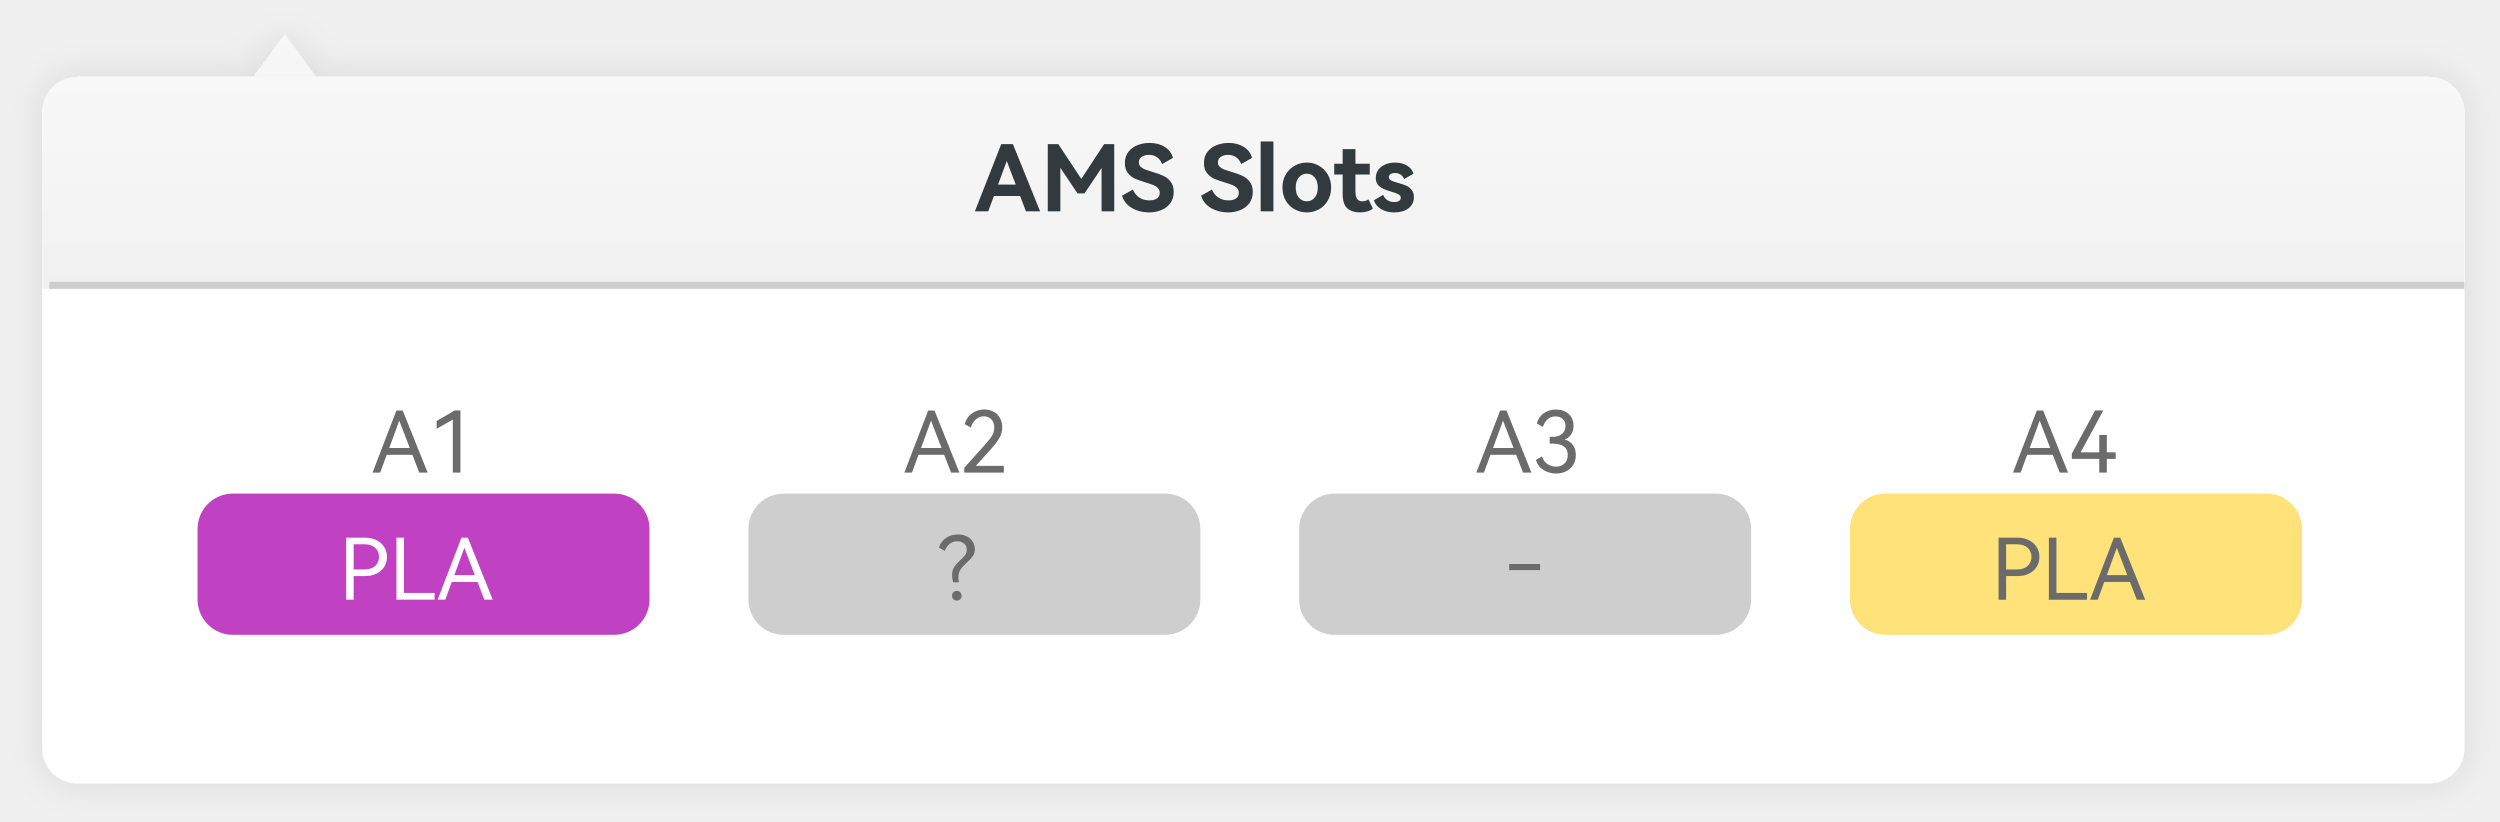
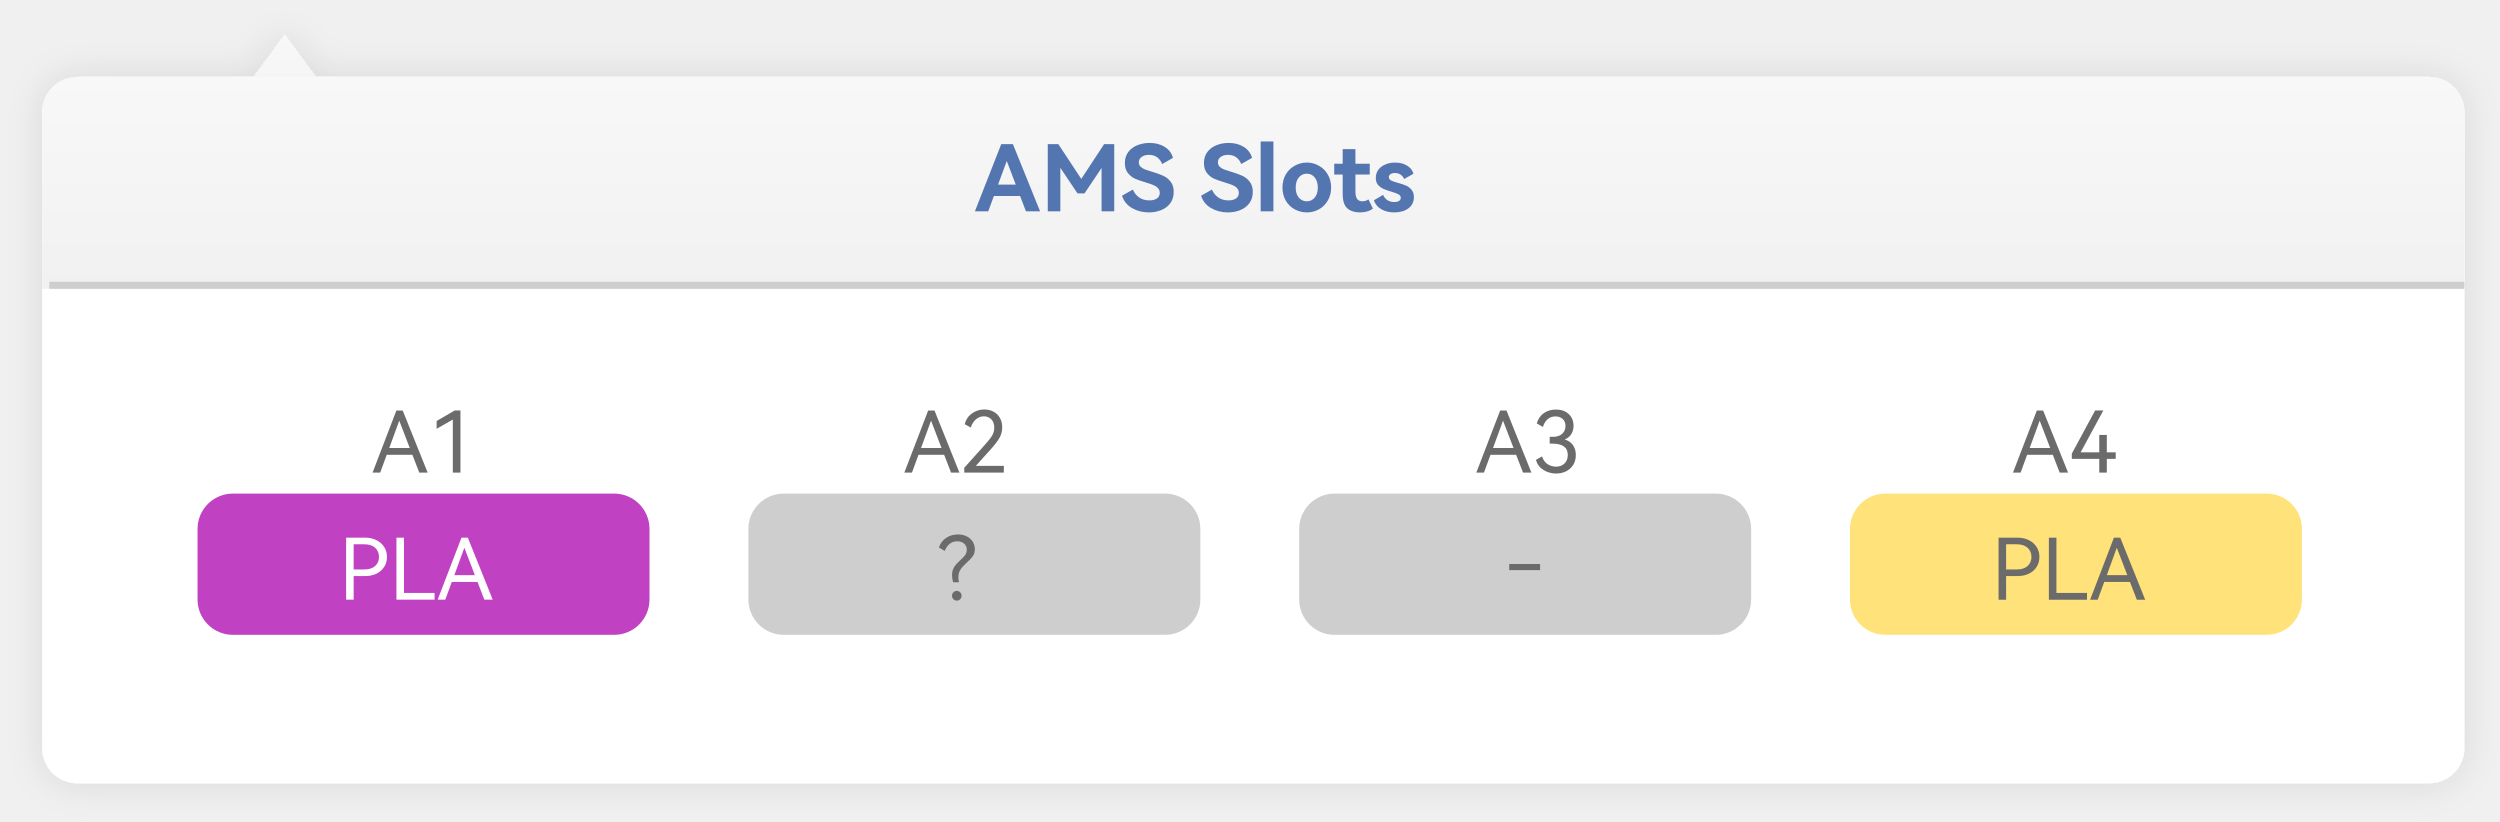
<svg xmlns="http://www.w3.org/2000/svg" width="289" height="95" viewBox="0 0 289 95" fill="none">
  <g filter="url(#filter0_d_8469_32467)">
    <path d="M32.915 3.999L39.985 13.633H25.846L32.915 3.999Z" fill="url(#paint0_linear_8469_32467)" />
    <rect x="4.88" y="9.09" width="280" height="81.454" rx="4.082" fill="white" />
    <path d="M4.88 12.979C4.88 10.724 6.707 8.897 8.962 8.897H280.798C283.052 8.897 284.879 10.724 284.879 12.979V33.387H4.88V12.979Z" fill="url(#paint1_linear_8469_32467)" />
    <rect x="22.836" y="57.06" width="52.245" height="16.326" rx="4.082" fill="#C041C2" />
    <path d="M42.217 62.155C42.7 62.155 43.131 62.249 43.51 62.439C43.895 62.628 44.195 62.893 44.411 63.232C44.626 63.565 44.734 63.947 44.734 64.378C44.734 64.809 44.626 65.195 44.411 65.534C44.202 65.867 43.905 66.129 43.519 66.318C43.141 66.501 42.706 66.592 42.217 66.592H40.884V69.325H40.012V62.155H42.217ZM42.109 65.828C42.657 65.828 43.078 65.694 43.372 65.426C43.666 65.152 43.813 64.803 43.813 64.378C43.813 63.954 43.666 63.604 43.372 63.33C43.078 63.056 42.657 62.919 42.109 62.919H40.884V65.828H42.109ZM45.829 62.155H46.701V68.541H50.237V69.325H45.829V62.155ZM54.081 62.155L56.961 69.325H55.991L55.198 67.268H52.229L51.475 69.325H50.593L53.346 62.155H54.081ZM54.894 66.484L53.679 63.32L52.523 66.484H54.894Z" fill="white" />
    <rect x="86.515" y="57.06" width="52.245" height="16.326" rx="4.082" fill="#CECECE" />
    <path d="M108.536 63.291C108.699 62.815 108.977 62.446 109.369 62.184C109.767 61.917 110.224 61.783 110.74 61.783C111.125 61.783 111.465 61.858 111.759 62.008C112.053 62.152 112.281 62.354 112.445 62.615C112.608 62.87 112.69 63.157 112.69 63.477C112.69 63.804 112.611 64.078 112.454 64.3C112.304 64.516 112.076 64.757 111.769 65.025C111.553 65.228 111.38 65.401 111.25 65.544C111.119 65.688 111.008 65.861 110.916 66.064C110.832 66.26 110.789 66.488 110.789 66.749C110.789 66.932 110.812 67.118 110.858 67.308H110.182C110.097 67.014 110.054 66.743 110.054 66.495C110.054 66.227 110.097 65.992 110.182 65.789C110.273 65.58 110.381 65.407 110.505 65.27C110.629 65.126 110.796 64.957 111.005 64.761C111.259 64.532 111.449 64.333 111.573 64.163C111.697 63.987 111.759 63.781 111.759 63.546C111.759 63.252 111.658 63.017 111.455 62.841C111.253 62.664 110.988 62.576 110.662 62.576C109.996 62.576 109.512 62.945 109.212 63.683L108.536 63.291ZM110.603 69.433C110.453 69.433 110.322 69.378 110.211 69.267C110.107 69.156 110.054 69.025 110.054 68.875C110.054 68.718 110.107 68.585 110.211 68.473C110.322 68.362 110.453 68.307 110.603 68.307C110.76 68.307 110.89 68.362 110.995 68.473C111.106 68.585 111.161 68.718 111.161 68.875C111.161 69.025 111.106 69.156 110.995 69.267C110.89 69.378 110.76 69.433 110.603 69.433Z" fill="#6B6B6B" />
    <rect x="150.187" y="57.06" width="52.245" height="16.326" rx="4.082" fill="#CECECE" />
    <path d="M174.467 65.904V65.199H178.032V65.904H174.467Z" fill="#6B6B6B" />
    <rect x="213.858" y="57.06" width="52.245" height="16.326" rx="4.082" fill="#FFE27A" />
    <path d="M233.239 62.155C233.722 62.155 234.153 62.25 234.532 62.439C234.917 62.629 235.218 62.893 235.433 63.233C235.649 63.566 235.756 63.948 235.756 64.379C235.756 64.81 235.649 65.195 235.433 65.535C235.224 65.868 234.927 66.129 234.542 66.318C234.163 66.501 233.729 66.593 233.239 66.593H231.907V69.326H231.035V62.155H233.239ZM233.131 65.829C233.68 65.829 234.101 65.695 234.395 65.427C234.689 65.153 234.836 64.803 234.836 64.379C234.836 63.954 234.689 63.605 234.395 63.331C234.101 63.056 233.68 62.919 233.131 62.919H231.907V65.829H233.131ZM236.851 62.155H237.723V68.542H241.259V69.326H236.851V62.155ZM245.103 62.155L247.983 69.326H247.014L246.22 67.269H243.252L242.498 69.326H241.616L244.369 62.155H245.103ZM245.916 66.485L244.702 63.321L243.546 66.485H245.916Z" fill="#6B6B6B" />
    <path d="M46.556 47.461L49.436 54.632H48.466L47.673 52.575H44.705L43.95 54.632H43.069L45.821 47.461H46.556ZM47.369 51.791L46.154 48.627L44.998 51.791H47.369ZM50.475 49.567V48.666L52.561 47.451H53.227V54.632H52.346V48.5L50.475 49.567Z" fill="#6B6B6B" />
    <path d="M108.03 47.461L110.91 54.632H109.94L109.146 52.575H106.178L105.424 54.632H104.542L107.295 47.461H108.03ZM108.843 51.791L107.628 48.627L106.472 51.791H108.843ZM112.801 53.858H116.043V54.632H111.469V54.074L113.79 51.487C114.228 51.004 114.528 50.625 114.691 50.351C114.855 50.07 114.936 49.767 114.936 49.44C114.936 49.022 114.822 48.699 114.593 48.47C114.365 48.242 114.077 48.127 113.731 48.127C113.379 48.127 113.069 48.248 112.801 48.49C112.533 48.725 112.34 49.038 112.223 49.43L111.517 49.029C111.661 48.493 111.945 48.078 112.37 47.785C112.794 47.484 113.268 47.334 113.79 47.334C114.169 47.334 114.515 47.416 114.829 47.579C115.142 47.736 115.39 47.971 115.573 48.284C115.762 48.591 115.857 48.963 115.857 49.401C115.857 49.825 115.753 50.227 115.544 50.606C115.335 50.984 114.969 51.461 114.446 52.036L112.801 53.858Z" fill="#6B6B6B" />
    <path d="M174.152 47.461L177.032 54.632H176.062L175.268 52.575H172.3L171.546 54.632H170.664L173.417 47.461H174.152ZM174.965 51.791L173.75 48.627L172.594 51.791H174.965ZM180.882 50.802C181.313 50.939 181.633 51.161 181.842 51.468C182.058 51.775 182.165 52.154 182.165 52.604C182.165 53.048 182.061 53.434 181.852 53.76C181.643 54.08 181.365 54.325 181.019 54.495C180.673 54.658 180.294 54.74 179.883 54.74C179.36 54.74 178.877 54.606 178.433 54.338C177.995 54.07 177.702 53.678 177.551 53.163L178.257 52.761C178.381 53.153 178.593 53.45 178.893 53.652C179.2 53.848 179.53 53.946 179.883 53.946C180.268 53.946 180.588 53.829 180.843 53.593C181.104 53.352 181.235 53.019 181.235 52.594C181.235 51.719 180.637 51.282 179.442 51.282H179.138L179.148 50.498H179.491C179.974 50.498 180.34 50.38 180.588 50.145C180.843 49.91 180.97 49.61 180.97 49.244C180.97 48.898 180.862 48.627 180.647 48.431C180.431 48.235 180.154 48.137 179.814 48.137C179.462 48.137 179.161 48.242 178.913 48.451C178.671 48.66 178.485 48.96 178.355 49.352L177.649 48.95C177.806 48.421 178.08 48.023 178.472 47.755C178.871 47.481 179.334 47.344 179.863 47.344C180.477 47.344 180.97 47.517 181.342 47.863C181.715 48.209 181.901 48.663 181.901 49.224C181.901 49.584 181.816 49.9 181.646 50.175C181.483 50.449 181.228 50.658 180.882 50.802Z" fill="#6B6B6B" />
    <path d="M236.19 47.461L239.07 54.632H238.1L237.306 52.575H234.338L233.584 54.632H232.702L235.455 47.461H236.19ZM237.003 51.791L235.788 48.627L234.632 51.791H237.003ZM243.547 50.282V52.291H244.576V53.045H243.547V54.632H242.675V53.045H239.501V52.438L242.195 47.451H243.145L240.52 52.291H242.675V50.282H243.547Z" fill="#6B6B6B" />
-     <path d="M117.093 16.66L120.234 24.428H118.6L117.921 22.655H114.896L114.238 24.428H112.699L115.745 16.66H117.093ZM117.422 21.34L116.382 18.612L115.374 21.34H117.422ZM127.638 16.66H128.805V24.428H127.341V19.419L125.367 22.358H124.56L122.576 19.398V24.428H121.122V16.66H122.342L124.995 20.682L127.638 16.66ZM135.681 22.178C135.681 22.709 135.543 23.154 135.267 23.515C134.998 23.869 134.645 24.131 134.206 24.3C133.774 24.47 133.311 24.555 132.816 24.555C132.094 24.555 131.443 24.389 130.863 24.056C130.283 23.717 129.897 23.239 129.706 22.624L130.959 21.913C131.128 22.309 131.376 22.617 131.702 22.836C132.027 23.055 132.416 23.165 132.869 23.165C133.237 23.165 133.527 23.091 133.739 22.942C133.958 22.794 134.068 22.578 134.068 22.295C134.068 22.068 133.994 21.881 133.845 21.732C133.704 21.584 133.523 21.467 133.304 21.382C133.092 21.297 132.798 21.198 132.423 21.085C131.921 20.936 131.511 20.791 131.192 20.65C130.874 20.501 130.601 20.282 130.375 19.992C130.149 19.702 130.035 19.32 130.035 18.846C130.035 18.343 130.166 17.919 130.428 17.572C130.697 17.218 131.047 16.957 131.479 16.787C131.917 16.61 132.388 16.522 132.89 16.522C133.576 16.522 134.164 16.677 134.652 16.989C135.14 17.3 135.455 17.721 135.596 18.251L134.344 18.962C134.217 18.63 134.026 18.372 133.771 18.188C133.516 17.997 133.198 17.901 132.816 17.901C132.469 17.901 132.186 17.983 131.967 18.145C131.755 18.301 131.648 18.51 131.648 18.771C131.648 18.97 131.716 19.136 131.85 19.27C131.985 19.398 132.154 19.504 132.359 19.589C132.572 19.666 132.855 19.758 133.208 19.864C133.718 20.013 134.139 20.165 134.471 20.321C134.804 20.469 135.087 20.696 135.32 21C135.561 21.297 135.681 21.69 135.681 22.178ZM144.822 22.178C144.822 22.709 144.684 23.154 144.408 23.515C144.139 23.869 143.785 24.131 143.347 24.3C142.915 24.47 142.452 24.555 141.956 24.555C141.235 24.555 140.584 24.389 140.004 24.056C139.424 23.717 139.038 23.239 138.847 22.624L140.099 21.913C140.269 22.309 140.517 22.617 140.842 22.836C141.168 23.055 141.557 23.165 142.009 23.165C142.377 23.165 142.667 23.091 142.88 22.942C143.099 22.794 143.209 22.578 143.209 22.295C143.209 22.068 143.134 21.881 142.986 21.732C142.844 21.584 142.664 21.467 142.445 21.382C142.232 21.297 141.939 21.198 141.564 21.085C141.061 20.936 140.651 20.791 140.333 20.65C140.014 20.501 139.742 20.282 139.516 19.992C139.289 19.702 139.176 19.32 139.176 18.846C139.176 18.343 139.307 17.919 139.569 17.572C139.838 17.218 140.188 16.957 140.619 16.787C141.058 16.61 141.528 16.522 142.031 16.522C142.717 16.522 143.304 16.677 143.792 16.989C144.28 17.3 144.595 17.721 144.737 18.251L143.485 18.962C143.357 18.63 143.166 18.372 142.912 18.188C142.657 17.997 142.338 17.901 141.956 17.901C141.61 17.901 141.327 17.983 141.107 18.145C140.895 18.301 140.789 18.51 140.789 18.771C140.789 18.97 140.856 19.136 140.991 19.27C141.125 19.398 141.295 19.504 141.5 19.589C141.712 19.666 141.995 19.758 142.349 19.864C142.858 20.013 143.279 20.165 143.612 20.321C143.944 20.469 144.227 20.696 144.461 21C144.701 21.297 144.822 21.69 144.822 22.178ZM147.207 24.428H145.732V16.352H147.207V24.428ZM148.253 21.679C148.253 21.106 148.381 20.6 148.635 20.162C148.897 19.723 149.244 19.387 149.675 19.154C150.107 18.913 150.574 18.793 151.076 18.793C151.572 18.793 152.031 18.913 152.456 19.154C152.887 19.387 153.231 19.723 153.485 20.162C153.747 20.6 153.878 21.106 153.878 21.679C153.878 22.252 153.747 22.758 153.485 23.197C153.231 23.635 152.887 23.971 152.456 24.205C152.031 24.438 151.572 24.555 151.076 24.555C150.574 24.555 150.107 24.438 149.675 24.205C149.244 23.971 148.897 23.635 148.635 23.197C148.381 22.758 148.253 22.252 148.253 21.679ZM149.782 21.679C149.782 22.167 149.902 22.556 150.142 22.846C150.39 23.13 150.698 23.271 151.066 23.271C151.434 23.271 151.738 23.13 151.978 22.846C152.219 22.556 152.339 22.167 152.339 21.679C152.339 21.191 152.219 20.802 151.978 20.512C151.738 20.222 151.434 20.077 151.066 20.077C150.698 20.077 150.39 20.222 150.142 20.512C149.902 20.802 149.782 21.191 149.782 21.679ZM158.704 24.109C158.343 24.407 157.84 24.555 157.197 24.555C156.602 24.555 156.121 24.399 155.753 24.088C155.393 23.77 155.212 23.204 155.212 22.39V20.172H154.236V18.931H155.212V17.243H156.687V18.931H158.343V20.172H156.687V22.146C156.687 22.514 156.751 22.794 156.878 22.985C157.006 23.175 157.211 23.271 157.494 23.271C157.741 23.271 157.975 23.197 158.194 23.048L158.704 24.109ZM163.446 22.794C163.446 23.338 163.233 23.77 162.809 24.088C162.392 24.399 161.847 24.555 161.175 24.555C160.595 24.555 160.092 24.431 159.668 24.184C159.25 23.936 158.967 23.593 158.819 23.154L159.891 22.528C159.997 22.79 160.163 22.995 160.389 23.144C160.616 23.285 160.881 23.356 161.185 23.356C161.412 23.356 161.592 23.314 161.726 23.229C161.861 23.144 161.928 23.023 161.928 22.868C161.928 22.691 161.84 22.556 161.663 22.465C161.486 22.365 161.21 22.263 160.835 22.157C160.46 22.044 160.152 21.934 159.912 21.828C159.678 21.722 159.473 21.57 159.296 21.371C159.126 21.166 159.042 20.901 159.042 20.576C159.042 20.208 159.141 19.889 159.339 19.62C159.544 19.352 159.816 19.146 160.156 19.005C160.495 18.863 160.867 18.793 161.27 18.793C161.822 18.793 162.289 18.913 162.671 19.154C163.053 19.387 163.294 19.698 163.393 20.087L162.321 20.692C162.109 20.232 161.751 20.002 161.249 20.002C161.037 20.002 160.867 20.045 160.74 20.13C160.612 20.208 160.549 20.321 160.549 20.469C160.549 20.639 160.633 20.77 160.803 20.862C160.973 20.947 161.238 21.039 161.599 21.138C161.981 21.244 162.296 21.35 162.544 21.456C162.791 21.562 163.004 21.725 163.18 21.945C163.357 22.157 163.446 22.44 163.446 22.794Z" fill="#323A3D" />
+     <path d="M117.093 16.66L120.234 24.428H118.6L117.921 22.655H114.896L114.238 24.428H112.699L115.745 16.66H117.093ZM117.422 21.34L116.382 18.612L115.374 21.34H117.422ZM127.638 16.66H128.805V24.428H127.341V19.419L125.367 22.358H124.56L122.576 19.398V24.428H121.122V16.66H122.342L124.995 20.682L127.638 16.66ZM135.681 22.178C135.681 22.709 135.543 23.154 135.267 23.515C134.998 23.869 134.645 24.131 134.206 24.3C133.774 24.47 133.311 24.555 132.816 24.555C132.094 24.555 131.443 24.389 130.863 24.056C130.283 23.717 129.897 23.239 129.706 22.624L130.959 21.913C131.128 22.309 131.376 22.617 131.702 22.836C132.027 23.055 132.416 23.165 132.869 23.165C133.237 23.165 133.527 23.091 133.739 22.942C133.958 22.794 134.068 22.578 134.068 22.295C134.068 22.068 133.994 21.881 133.845 21.732C133.704 21.584 133.523 21.467 133.304 21.382C133.092 21.297 132.798 21.198 132.423 21.085C131.921 20.936 131.511 20.791 131.192 20.65C130.874 20.501 130.601 20.282 130.375 19.992C130.149 19.702 130.035 19.32 130.035 18.846C130.035 18.343 130.166 17.919 130.428 17.572C130.697 17.218 131.047 16.957 131.479 16.787C131.917 16.61 132.388 16.522 132.89 16.522C133.576 16.522 134.164 16.677 134.652 16.989C135.14 17.3 135.455 17.721 135.596 18.251L134.344 18.962C134.217 18.63 134.026 18.372 133.771 18.188C133.516 17.997 133.198 17.901 132.816 17.901C132.469 17.901 132.186 17.983 131.967 18.145C131.755 18.301 131.648 18.51 131.648 18.771C131.648 18.97 131.716 19.136 131.85 19.27C131.985 19.398 132.154 19.504 132.359 19.589C132.572 19.666 132.855 19.758 133.208 19.864C133.718 20.013 134.139 20.165 134.471 20.321C134.804 20.469 135.087 20.696 135.32 21C135.561 21.297 135.681 21.69 135.681 22.178ZM144.822 22.178C144.822 22.709 144.684 23.154 144.408 23.515C144.139 23.869 143.785 24.131 143.347 24.3C142.915 24.47 142.452 24.555 141.956 24.555C141.235 24.555 140.584 24.389 140.004 24.056C139.424 23.717 139.038 23.239 138.847 22.624L140.099 21.913C140.269 22.309 140.517 22.617 140.842 22.836C141.168 23.055 141.557 23.165 142.009 23.165C142.377 23.165 142.667 23.091 142.88 22.942C143.099 22.794 143.209 22.578 143.209 22.295C143.209 22.068 143.134 21.881 142.986 21.732C142.844 21.584 142.664 21.467 142.445 21.382C142.232 21.297 141.939 21.198 141.564 21.085C141.061 20.936 140.651 20.791 140.333 20.65C140.014 20.501 139.742 20.282 139.516 19.992C139.289 19.702 139.176 19.32 139.176 18.846C139.176 18.343 139.307 17.919 139.569 17.572C139.838 17.218 140.188 16.957 140.619 16.787C141.058 16.61 141.528 16.522 142.031 16.522C142.717 16.522 143.304 16.677 143.792 16.989C144.28 17.3 144.595 17.721 144.737 18.251L143.485 18.962C143.357 18.63 143.166 18.372 142.912 18.188C142.657 17.997 142.338 17.901 141.956 17.901C141.61 17.901 141.327 17.983 141.107 18.145C140.895 18.301 140.789 18.51 140.789 18.771C140.789 18.97 140.856 19.136 140.991 19.27C141.125 19.398 141.295 19.504 141.5 19.589C141.712 19.666 141.995 19.758 142.349 19.864C142.858 20.013 143.279 20.165 143.612 20.321C143.944 20.469 144.227 20.696 144.461 21C144.701 21.297 144.822 21.69 144.822 22.178ZM147.207 24.428H145.732V16.352H147.207V24.428ZM148.253 21.679C148.253 21.106 148.381 20.6 148.635 20.162C148.897 19.723 149.244 19.387 149.675 19.154C150.107 18.913 150.574 18.793 151.076 18.793C151.572 18.793 152.031 18.913 152.456 19.154C152.887 19.387 153.231 19.723 153.485 20.162C153.747 20.6 153.878 21.106 153.878 21.679C153.878 22.252 153.747 22.758 153.485 23.197C153.231 23.635 152.887 23.971 152.456 24.205C152.031 24.438 151.572 24.555 151.076 24.555C150.574 24.555 150.107 24.438 149.675 24.205C149.244 23.971 148.897 23.635 148.635 23.197C148.381 22.758 148.253 22.252 148.253 21.679ZM149.782 21.679C149.782 22.167 149.902 22.556 150.142 22.846C150.39 23.13 150.698 23.271 151.066 23.271C151.434 23.271 151.738 23.13 151.978 22.846C152.219 22.556 152.339 22.167 152.339 21.679C152.339 21.191 152.219 20.802 151.978 20.512C151.738 20.222 151.434 20.077 151.066 20.077C150.698 20.077 150.39 20.222 150.142 20.512C149.902 20.802 149.782 21.191 149.782 21.679ZM158.704 24.109C158.343 24.407 157.84 24.555 157.197 24.555C156.602 24.555 156.121 24.399 155.753 24.088C155.393 23.77 155.212 23.204 155.212 22.39V20.172H154.236V18.931H155.212V17.243H156.687V18.931H158.343V20.172H156.687V22.146C156.687 22.514 156.751 22.794 156.878 22.985C157.006 23.175 157.211 23.271 157.494 23.271C157.741 23.271 157.975 23.197 158.194 23.048L158.704 24.109ZM163.446 22.794C163.446 23.338 163.233 23.77 162.809 24.088C162.392 24.399 161.847 24.555 161.175 24.555C160.595 24.555 160.092 24.431 159.668 24.184C159.25 23.936 158.967 23.593 158.819 23.154L159.891 22.528C159.997 22.79 160.163 22.995 160.389 23.144C160.616 23.285 160.881 23.356 161.185 23.356C161.412 23.356 161.592 23.314 161.726 23.229C161.861 23.144 161.928 23.023 161.928 22.868C161.928 22.691 161.84 22.556 161.663 22.465C161.486 22.365 161.21 22.263 160.835 22.157C160.46 22.044 160.152 21.934 159.912 21.828C159.678 21.722 159.473 21.57 159.296 21.371C159.126 21.166 159.042 20.901 159.042 20.576C159.042 20.208 159.141 19.889 159.339 19.62C159.544 19.352 159.816 19.146 160.156 19.005C160.495 18.863 160.867 18.793 161.27 18.793C161.822 18.793 162.289 18.913 162.671 19.154C163.053 19.387 163.294 19.698 163.393 20.087L162.321 20.692C162.109 20.232 161.751 20.002 161.249 20.002C161.037 20.002 160.867 20.045 160.74 20.13C160.612 20.208 160.549 20.321 160.549 20.469C160.549 20.639 160.633 20.77 160.803 20.862C160.973 20.947 161.238 21.039 161.599 21.138C161.981 21.244 162.296 21.35 162.544 21.456C162.791 21.562 163.004 21.725 163.18 21.945C163.357 22.157 163.446 22.44 163.446 22.794Z" fill="#5476b0" />
    <line x1="5.696" y1="32.979" x2="284.88" y2="32.979" stroke="#CECECE" stroke-width="0.816" />
  </g>
  <defs>
    <filter id="filter0_d_8469_32467" x="0.88" y="-0.001" width="288" height="94.545" filterUnits="userSpaceOnUse" color-interpolation-filters="sRGB">
      <feFlood flood-opacity="0" result="BackgroundImageFix" />
      <feColorMatrix in="SourceAlpha" type="matrix" values="0 0 0 0 0 0 0 0 0 0 0 0 0 0 0 0 0 0 127 0" result="hardAlpha" />
      <feOffset />
      <feGaussianBlur stdDeviation="2" />
      <feComposite in2="hardAlpha" operator="out" />
      <feColorMatrix type="matrix" values="0 0 0 0 0 0 0 0 0 0 0 0 0 0 0 0 0 0 0.1 0" />
      <feBlend mode="normal" in2="BackgroundImageFix" result="effect1_dropShadow_8469_32467" />
      <feBlend mode="normal" in="SourceGraphic" in2="effect1_dropShadow_8469_32467" result="shape" />
    </filter>
    <linearGradient id="paint0_linear_8469_32467" x1="32.915" y1="3.999" x2="32.915" y2="16.844" gradientUnits="userSpaceOnUse">
      <stop stop-color="#F8F8F8" />
      <stop offset="1" stop-color="#F1F1F1" />
    </linearGradient>
    <linearGradient id="paint1_linear_8469_32467" x1="144.88" y1="8.897" x2="144.88" y2="33.387" gradientUnits="userSpaceOnUse">
      <stop stop-color="#F8F8F8" />
      <stop offset="1" stop-color="#F1F1F1" />
    </linearGradient>
  </defs>
</svg>
